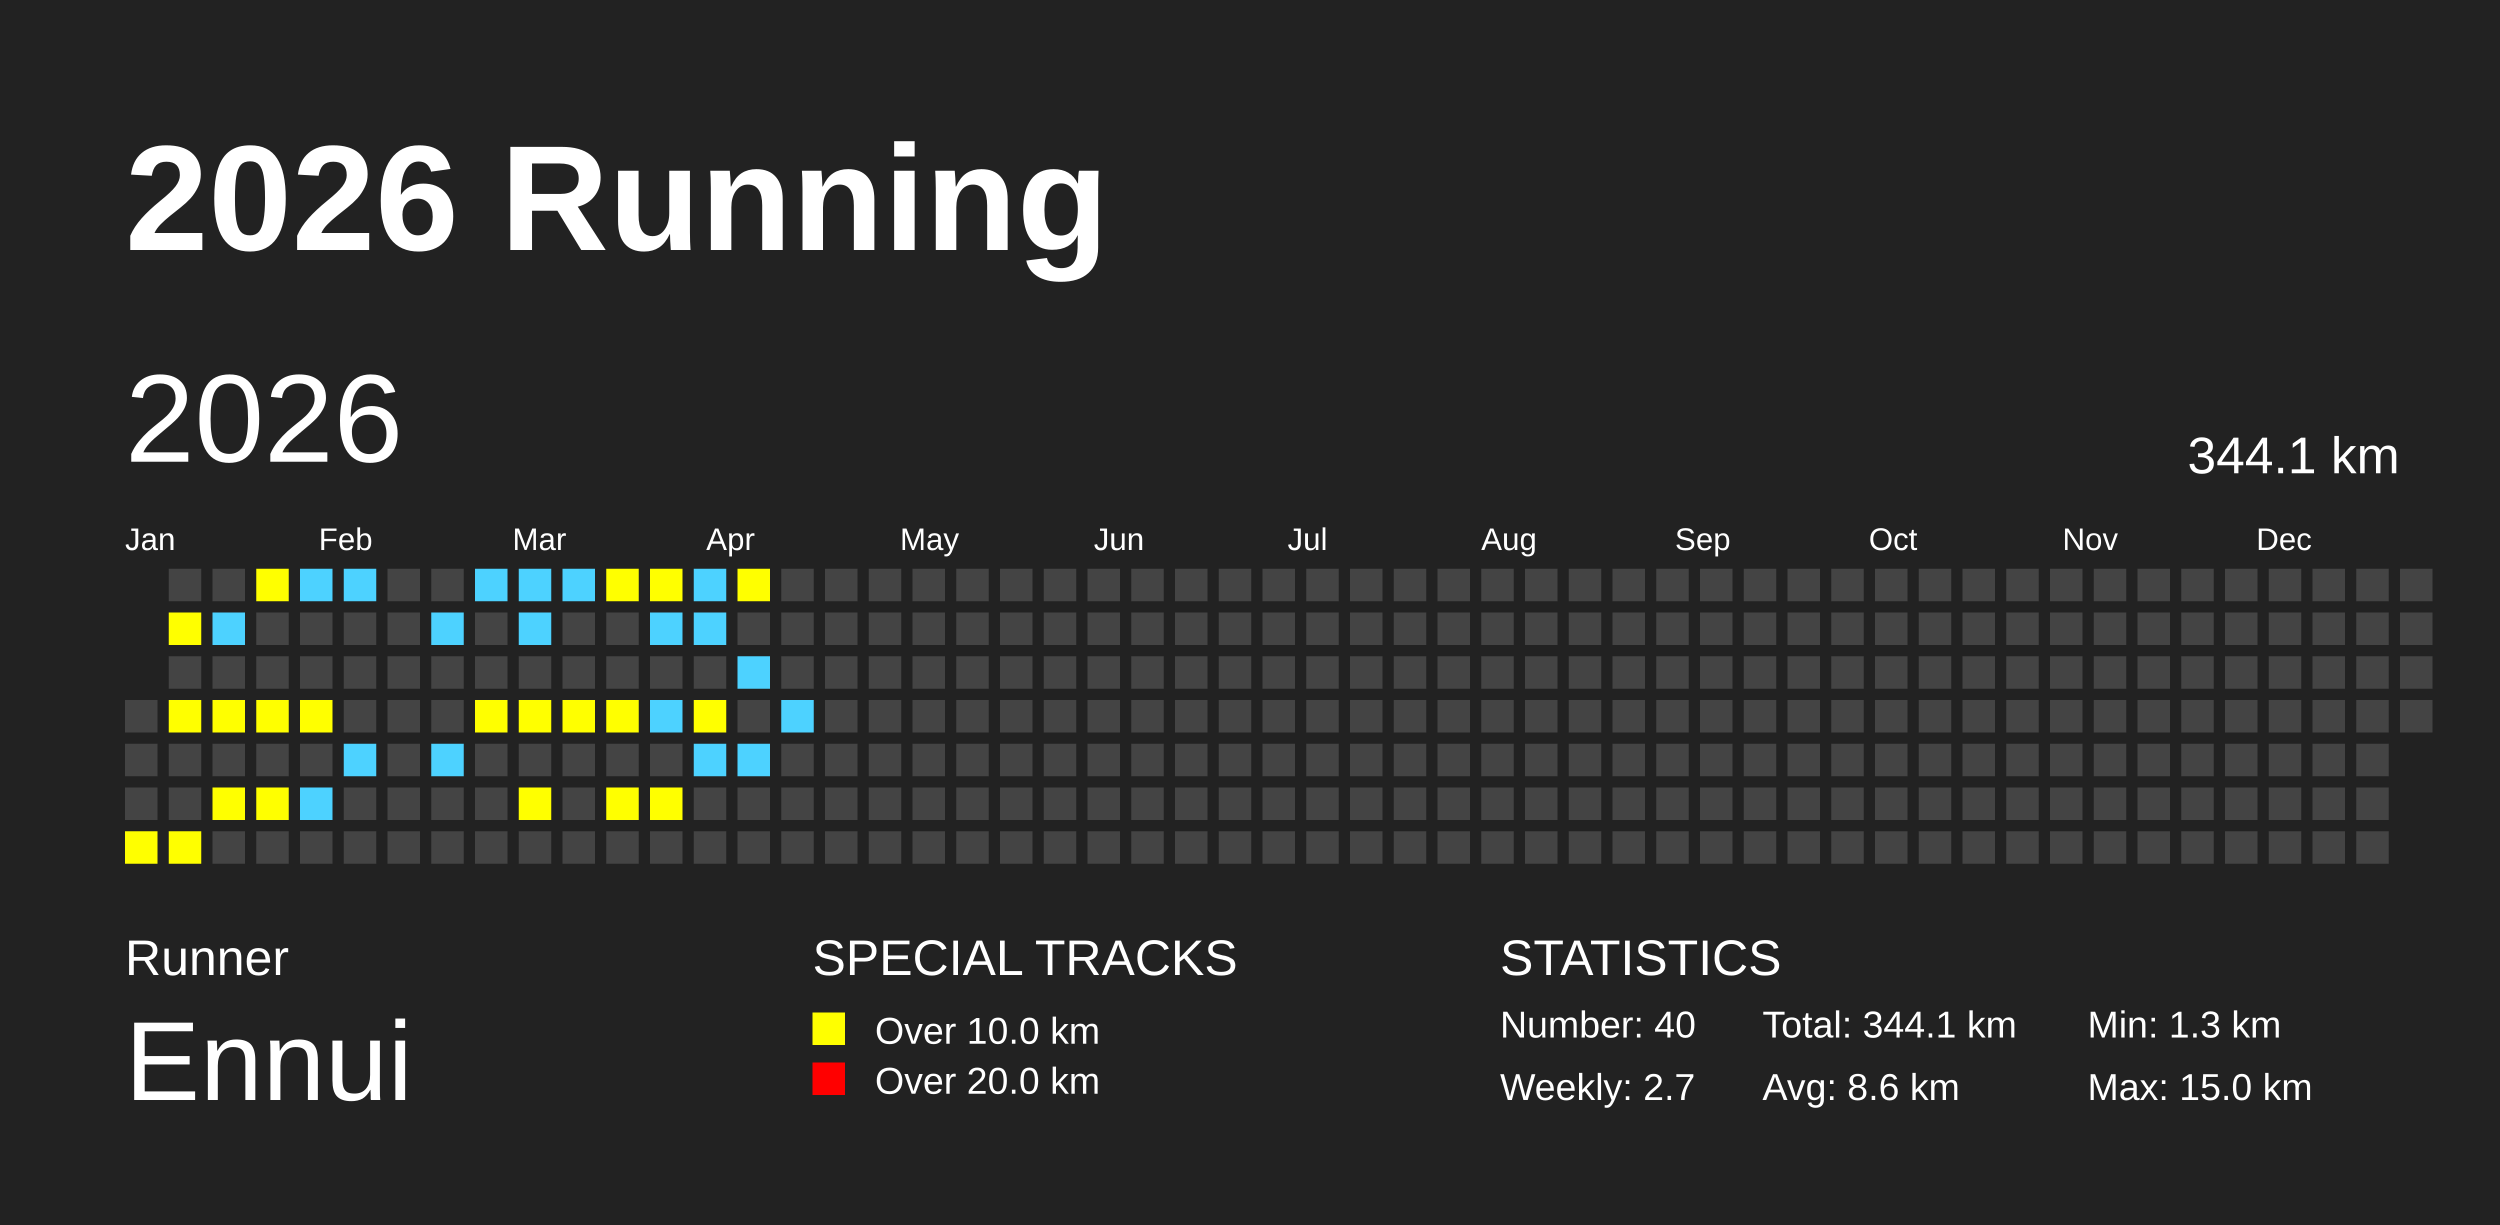
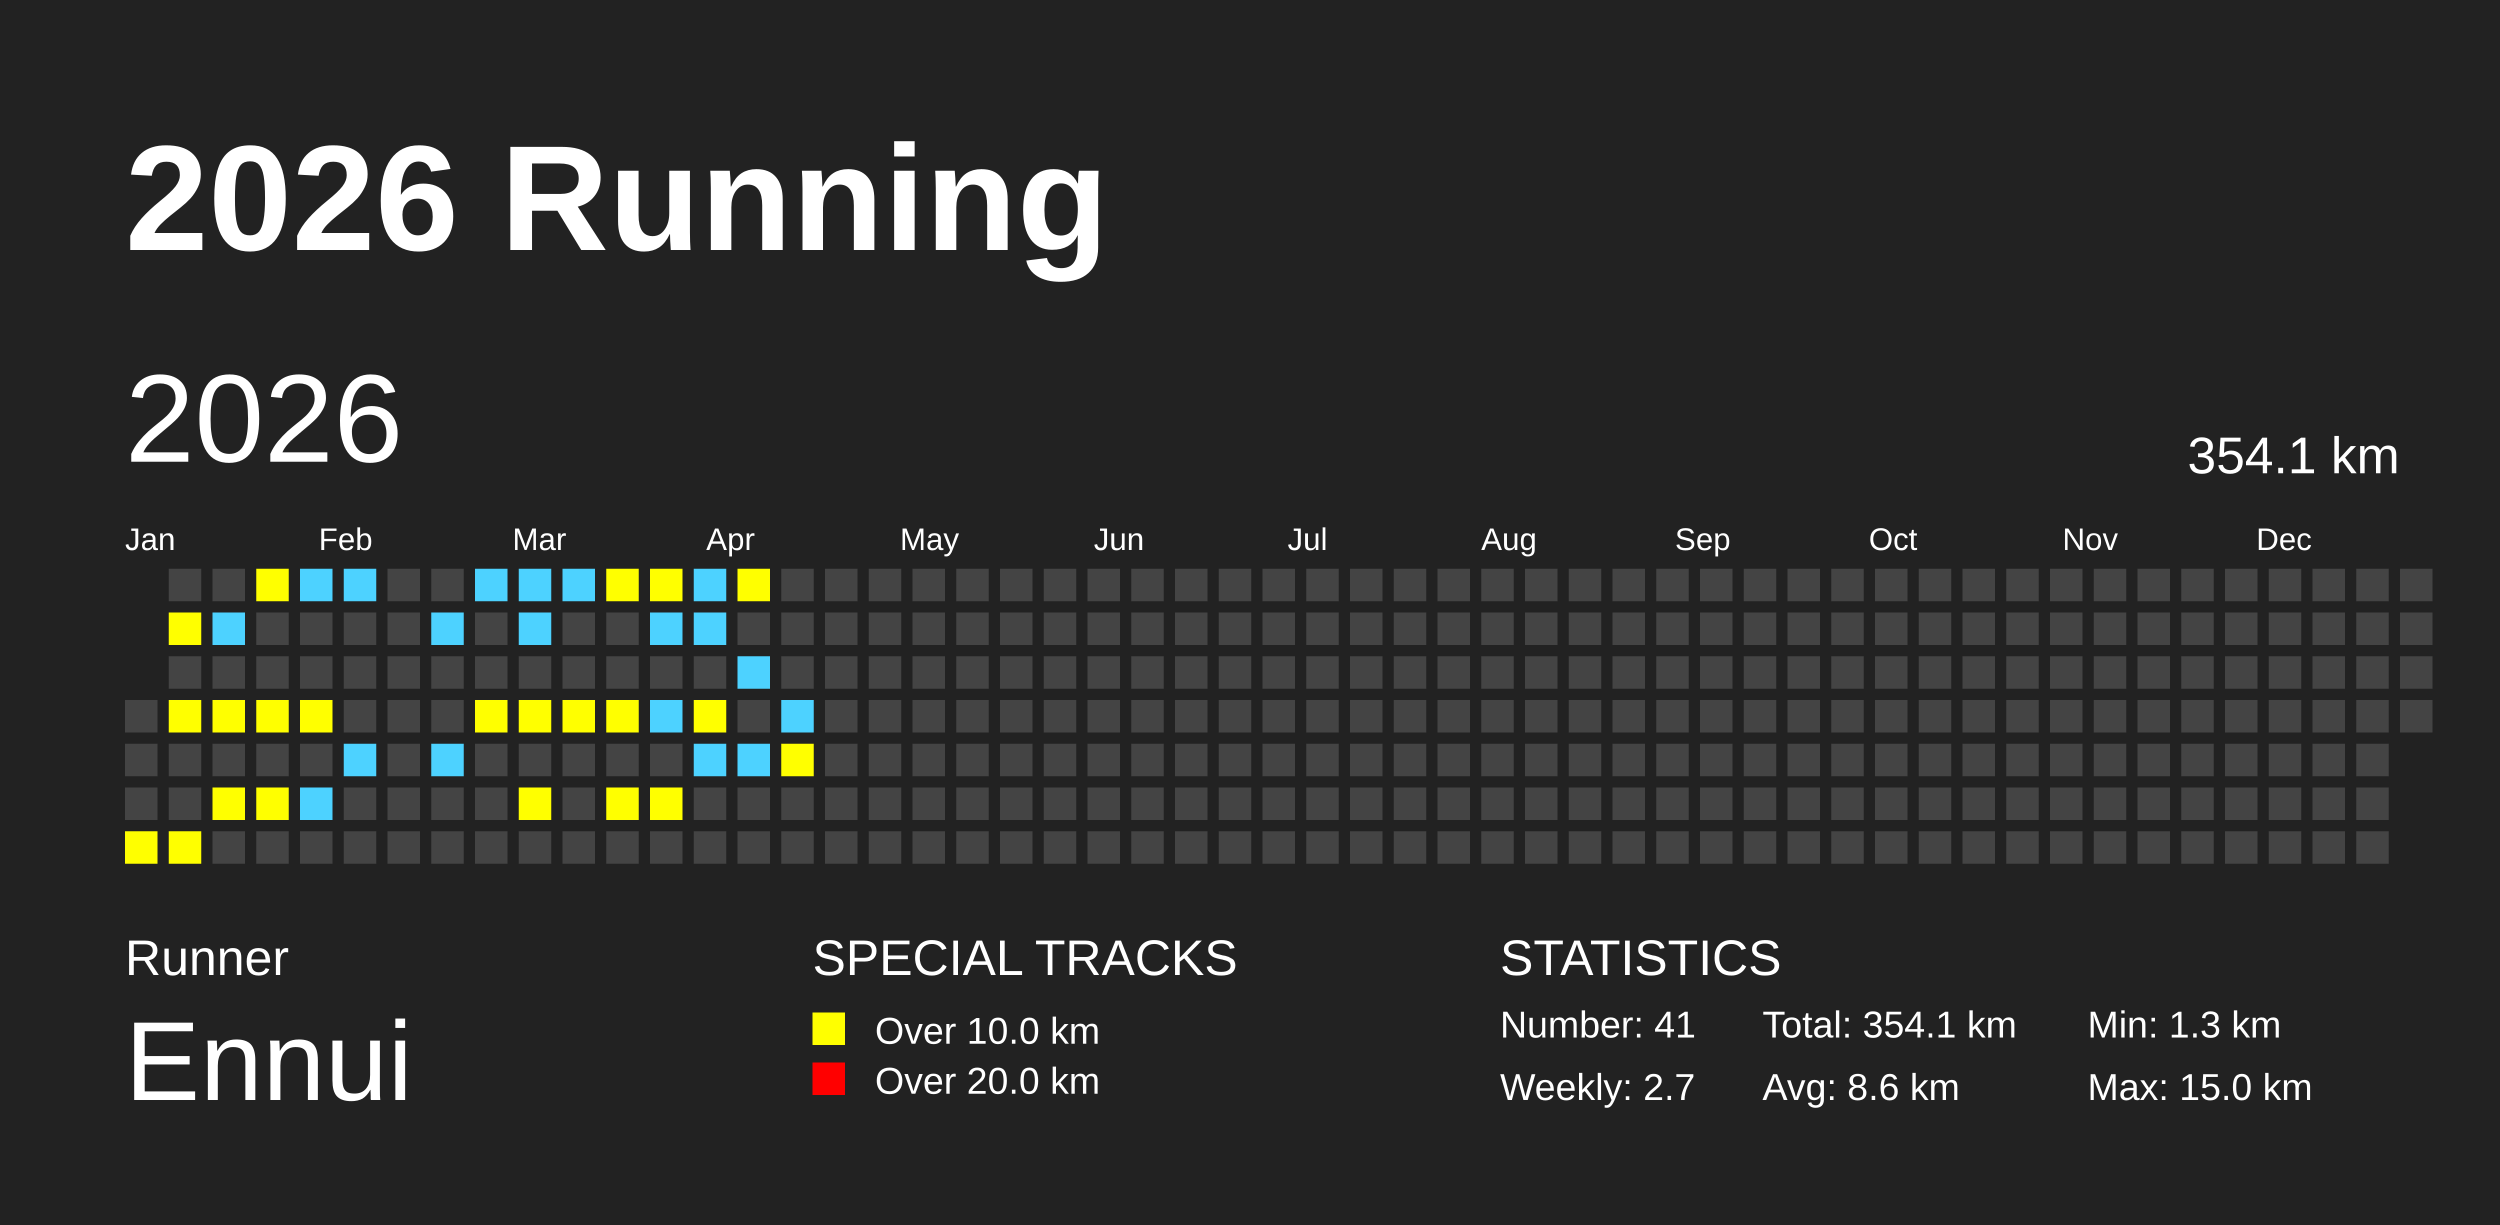
<svg xmlns="http://www.w3.org/2000/svg" baseProfile="full" height="98mm" version="1.1" viewBox="0,0,200,98" width="200mm">
  <defs />
  <rect fill="#222222" height="98" width="200" x="0" y="0" />
  <text fill="#FFFFFF" style="font-size:12px; font-family:Arial; font-weight:bold;" x="10" y="20">2026 Running</text>
  <text fill="#FFFFFF" style="font-size:4px; font-family:Arial" x="10" y="78">Runner</text>
  <text fill="#FFFFFF" style="font-size:9px; font-family:Arial" x="10" y="88">Ennui</text>
  <text fill="#FFFFFF" style="font-size:4px; font-family:Arial" x="65" y="78">SPECIAL TRACKS</text>
  <rect fill="yellow" height="2.6" width="2.6" x="65" y="81" />
  <text fill="#FFFFFF" style="font-size:3px; font-family:Arial" x="70" y="83.5">Over 10.0 km</text>
  <rect fill="red" height="2.6" width="2.6" x="65" y="85" />
  <text fill="#FFFFFF" style="font-size:3px; font-family:Arial" x="70" y="87.5">Over 20.0 km</text>
  <text fill="#FFFFFF" style="font-size:4px; font-family:Arial" x="120" y="78">STATISTICS</text>
-   <text fill="#FFFFFF" style="font-size:3px; font-family:Arial" x="120" y="83">Number: 40</text>
+   <text fill="#FFFFFF" style="font-size:3px; font-family:Arial" x="120" y="83">Number: 41</text>
  <text fill="#FFFFFF" style="font-size:3px; font-family:Arial" x="120" y="88">Weekly: 2.7</text>
-   <text fill="#FFFFFF" style="font-size:3px; font-family:Arial" x="141" y="83">Total: 344.1 km</text>
+   <text fill="#FFFFFF" style="font-size:3px; font-family:Arial" x="141" y="83">Total: 354.1 km</text>
  <text fill="#FFFFFF" style="font-size:3px; font-family:Arial" x="141" y="88">Avg: 8.6 km</text>
  <text fill="#FFFFFF" style="font-size:3px; font-family:Arial" x="167" y="83">Min: 1.3 km</text>
  <text fill="#FFFFFF" style="font-size:3px; font-family:Arial" x="167" y="88">Max: 15.0 km</text>
  <text dominant-baseline="hanging" fill="#FFFFFF" style="font-size:10.0px; font-family:Arial;" x="10" y="30">2026</text>
-   <text dominant-baseline="hanging" fill="#FFFFFF" style="font-size:4.125px; font-family:Arial;" x="175" y="35">344.1 km</text>
+   <text dominant-baseline="hanging" fill="#FFFFFF" style="font-size:4.125px; font-family:Arial;" x="175" y="35">354.1 km</text>
  <text fill="#FFFFFF" style="font-size:2.5px; font-family:Arial" x="10.0" y="44">Jan</text>
  <text fill="#FFFFFF" style="font-size:2.5px; font-family:Arial" x="25.5" y="44">Feb</text>
  <text fill="#FFFFFF" style="font-size:2.5px; font-family:Arial" x="41.0" y="44">Mar</text>
  <text fill="#FFFFFF" style="font-size:2.5px; font-family:Arial" x="56.5" y="44">Apr</text>
  <text fill="#FFFFFF" style="font-size:2.5px; font-family:Arial" x="72.0" y="44">May</text>
  <text fill="#FFFFFF" style="font-size:2.5px; font-family:Arial" x="87.5" y="44">Jun</text>
  <text fill="#FFFFFF" style="font-size:2.5px; font-family:Arial" x="103.0" y="44">Jul</text>
  <text fill="#FFFFFF" style="font-size:2.5px; font-family:Arial" x="118.5" y="44">Aug</text>
  <text fill="#FFFFFF" style="font-size:2.5px; font-family:Arial" x="134.0" y="44">Sep</text>
  <text fill="#FFFFFF" style="font-size:2.5px; font-family:Arial" x="149.5" y="44">Oct</text>
  <text fill="#FFFFFF" style="font-size:2.5px; font-family:Arial" x="165.0" y="44">Nov</text>
  <text fill="#FFFFFF" style="font-size:2.5px; font-family:Arial" x="180.5" y="44">Dec</text>
  <rect fill="#444444" height="2.6" width="2.6" x="10.0" y="56.0" />
  <rect fill="#444444" height="2.6" width="2.6" x="10.0" y="59.5" />
  <rect fill="#444444" height="2.6" width="2.6" x="10.0" y="63.0" />
  <rect fill="yellow" height="2.6" width="2.6" x="10.0" y="66.5" />
  <rect fill="#444444" height="2.6" width="2.6" x="13.5" y="45.5" />
  <rect fill="yellow" height="2.6" width="2.6" x="13.5" y="49.0" />
  <rect fill="#444444" height="2.6" width="2.6" x="13.5" y="52.5" />
  <rect fill="yellow" height="2.6" width="2.6" x="13.5" y="56.0" />
  <rect fill="#444444" height="2.6" width="2.6" x="13.5" y="59.5" />
  <rect fill="#444444" height="2.6" width="2.6" x="13.5" y="63.0" />
  <rect fill="yellow" height="2.6" width="2.6" x="13.5" y="66.5" />
  <rect fill="#444444" height="2.6" width="2.6" x="17.0" y="45.5" />
  <rect fill="#4DD2FF" height="2.6" width="2.6" x="17.0" y="49.0" />
  <rect fill="#444444" height="2.6" width="2.6" x="17.0" y="52.5" />
  <rect fill="yellow" height="2.6" width="2.6" x="17.0" y="56.0" />
  <rect fill="#444444" height="2.6" width="2.6" x="17.0" y="59.5" />
  <rect fill="yellow" height="2.6" width="2.6" x="17.0" y="63.0" />
  <rect fill="#444444" height="2.6" width="2.6" x="17.0" y="66.5" />
  <rect fill="yellow" height="2.6" width="2.6" x="20.5" y="45.5" />
  <rect fill="#444444" height="2.6" width="2.6" x="20.5" y="49.0" />
  <rect fill="#444444" height="2.6" width="2.6" x="20.5" y="52.5" />
  <rect fill="yellow" height="2.6" width="2.6" x="20.5" y="56.0" />
  <rect fill="#444444" height="2.6" width="2.6" x="20.5" y="59.5" />
  <rect fill="yellow" height="2.6" width="2.6" x="20.5" y="63.0" />
  <rect fill="#444444" height="2.6" width="2.6" x="20.5" y="66.5" />
  <rect fill="#4DD2FF" height="2.6" width="2.6" x="24.0" y="45.5" />
  <rect fill="#444444" height="2.6" width="2.6" x="24.0" y="49.0" />
  <rect fill="#444444" height="2.6" width="2.6" x="24.0" y="52.5" />
  <rect fill="yellow" height="2.6" width="2.6" x="24.0" y="56.0" />
  <rect fill="#444444" height="2.6" width="2.6" x="24.0" y="59.5" />
  <rect fill="#4DD2FF" height="2.6" width="2.6" x="24.0" y="63.0" />
  <rect fill="#444444" height="2.6" width="2.6" x="24.0" y="66.5" />
  <rect fill="#4DD2FF" height="2.6" width="2.6" x="27.5" y="45.5" />
  <rect fill="#444444" height="2.6" width="2.6" x="27.5" y="49.0" />
  <rect fill="#444444" height="2.6" width="2.6" x="27.5" y="52.5" />
  <rect fill="#444444" height="2.6" width="2.6" x="27.5" y="56.0" />
  <rect fill="#4DD2FF" height="2.6" width="2.6" x="27.5" y="59.5" />
  <rect fill="#444444" height="2.6" width="2.6" x="27.5" y="63.0" />
  <rect fill="#444444" height="2.6" width="2.6" x="27.5" y="66.5" />
  <rect fill="#444444" height="2.6" width="2.6" x="31.0" y="45.5" />
  <rect fill="#444444" height="2.6" width="2.6" x="31.0" y="49.0" />
  <rect fill="#444444" height="2.6" width="2.6" x="31.0" y="52.5" />
  <rect fill="#444444" height="2.6" width="2.6" x="31.0" y="56.0" />
  <rect fill="#444444" height="2.6" width="2.6" x="31.0" y="59.5" />
  <rect fill="#444444" height="2.6" width="2.6" x="31.0" y="63.0" />
  <rect fill="#444444" height="2.6" width="2.6" x="31.0" y="66.5" />
  <rect fill="#444444" height="2.6" width="2.6" x="34.5" y="45.5" />
  <rect fill="#4DD2FF" height="2.6" width="2.6" x="34.5" y="49.0" />
  <rect fill="#444444" height="2.6" width="2.6" x="34.5" y="52.5" />
  <rect fill="#444444" height="2.6" width="2.6" x="34.5" y="56.0" />
  <rect fill="#4DD2FF" height="2.6" width="2.6" x="34.5" y="59.5" />
  <rect fill="#444444" height="2.6" width="2.6" x="34.5" y="63.0" />
  <rect fill="#444444" height="2.6" width="2.6" x="34.5" y="66.5" />
  <rect fill="#4DD2FF" height="2.6" width="2.6" x="38.0" y="45.5" />
  <rect fill="#444444" height="2.6" width="2.6" x="38.0" y="49.0" />
  <rect fill="#444444" height="2.6" width="2.6" x="38.0" y="52.5" />
  <rect fill="yellow" height="2.6" width="2.6" x="38.0" y="56.0" />
  <rect fill="#444444" height="2.6" width="2.6" x="38.0" y="59.5" />
  <rect fill="#444444" height="2.6" width="2.6" x="38.0" y="63.0" />
  <rect fill="#444444" height="2.6" width="2.6" x="38.0" y="66.5" />
  <rect fill="#4DD2FF" height="2.6" width="2.6" x="41.5" y="45.5" />
  <rect fill="#4DD2FF" height="2.6" width="2.6" x="41.5" y="49.0" />
  <rect fill="#444444" height="2.6" width="2.6" x="41.5" y="52.5" />
  <rect fill="yellow" height="2.6" width="2.6" x="41.5" y="56.0" />
  <rect fill="#444444" height="2.6" width="2.6" x="41.5" y="59.5" />
  <rect fill="yellow" height="2.6" width="2.6" x="41.5" y="63.0" />
  <rect fill="#444444" height="2.6" width="2.6" x="41.5" y="66.5" />
  <rect fill="#4DD2FF" height="2.6" width="2.6" x="45.0" y="45.5" />
  <rect fill="#444444" height="2.6" width="2.6" x="45.0" y="49.0" />
  <rect fill="#444444" height="2.6" width="2.6" x="45.0" y="52.5" />
  <rect fill="yellow" height="2.6" width="2.6" x="45.0" y="56.0" />
  <rect fill="#444444" height="2.6" width="2.6" x="45.0" y="59.5" />
  <rect fill="#444444" height="2.6" width="2.6" x="45.0" y="63.0" />
  <rect fill="#444444" height="2.6" width="2.6" x="45.0" y="66.5" />
  <rect fill="yellow" height="2.6" width="2.6" x="48.5" y="45.5" />
  <rect fill="#444444" height="2.6" width="2.6" x="48.5" y="49.0" />
  <rect fill="#444444" height="2.6" width="2.6" x="48.5" y="52.5" />
  <rect fill="yellow" height="2.6" width="2.6" x="48.5" y="56.0" />
  <rect fill="#444444" height="2.6" width="2.6" x="48.5" y="59.5" />
  <rect fill="yellow" height="2.6" width="2.6" x="48.5" y="63.0" />
  <rect fill="#444444" height="2.6" width="2.6" x="48.5" y="66.5" />
  <rect fill="yellow" height="2.6" width="2.6" x="52.0" y="45.5" />
  <rect fill="#4DD2FF" height="2.6" width="2.6" x="52.0" y="49.0" />
  <rect fill="#444444" height="2.6" width="2.6" x="52.0" y="52.5" />
  <rect fill="#4DD2FF" height="2.6" width="2.6" x="52.0" y="56.0" />
  <rect fill="#444444" height="2.6" width="2.6" x="52.0" y="59.5" />
  <rect fill="yellow" height="2.6" width="2.6" x="52.0" y="63.0" />
  <rect fill="#444444" height="2.6" width="2.6" x="52.0" y="66.5" />
  <rect fill="#4DD2FF" height="2.6" width="2.6" x="55.5" y="45.5" />
  <rect fill="#4DD2FF" height="2.6" width="2.6" x="55.5" y="49.0" />
  <rect fill="#444444" height="2.6" width="2.6" x="55.5" y="52.5" />
  <rect fill="yellow" height="2.6" width="2.6" x="55.5" y="56.0" />
  <rect fill="#4DD2FF" height="2.6" width="2.6" x="55.5" y="59.5" />
  <rect fill="#444444" height="2.6" width="2.6" x="55.5" y="63.0" />
  <rect fill="#444444" height="2.6" width="2.6" x="55.5" y="66.5" />
  <rect fill="yellow" height="2.6" width="2.6" x="59.0" y="45.5" />
  <rect fill="#444444" height="2.6" width="2.6" x="59.0" y="49.0" />
  <rect fill="#4DD2FF" height="2.6" width="2.6" x="59.0" y="52.5" />
  <rect fill="#444444" height="2.6" width="2.6" x="59.0" y="56.0" />
  <rect fill="#4DD2FF" height="2.6" width="2.6" x="59.0" y="59.5" />
  <rect fill="#444444" height="2.6" width="2.6" x="59.0" y="63.0" />
  <rect fill="#444444" height="2.6" width="2.6" x="59.0" y="66.5" />
  <rect fill="#444444" height="2.6" width="2.6" x="62.5" y="45.5" />
  <rect fill="#444444" height="2.6" width="2.6" x="62.5" y="49.0" />
  <rect fill="#444444" height="2.6" width="2.6" x="62.5" y="52.5" />
  <rect fill="#4DD2FF" height="2.6" width="2.6" x="62.5" y="56.0" />
-   <rect fill="#444444" height="2.6" width="2.6" x="62.5" y="59.5" />
+   <rect fill="yellow" height="2.6" width="2.6" x="62.5" y="59.5" />
  <rect fill="#444444" height="2.6" width="2.6" x="62.5" y="63.0" />
  <rect fill="#444444" height="2.6" width="2.6" x="62.5" y="66.5" />
  <rect fill="#444444" height="2.6" width="2.6" x="66.0" y="45.5" />
  <rect fill="#444444" height="2.6" width="2.6" x="66.0" y="49.0" />
  <rect fill="#444444" height="2.6" width="2.6" x="66.0" y="52.5" />
  <rect fill="#444444" height="2.6" width="2.6" x="66.0" y="56.0" />
  <rect fill="#444444" height="2.6" width="2.6" x="66.0" y="59.5" />
  <rect fill="#444444" height="2.6" width="2.6" x="66.0" y="63.0" />
  <rect fill="#444444" height="2.6" width="2.6" x="66.0" y="66.5" />
  <rect fill="#444444" height="2.6" width="2.6" x="69.5" y="45.5" />
  <rect fill="#444444" height="2.6" width="2.6" x="69.5" y="49.0" />
  <rect fill="#444444" height="2.6" width="2.6" x="69.5" y="52.5" />
  <rect fill="#444444" height="2.6" width="2.6" x="69.5" y="56.0" />
  <rect fill="#444444" height="2.6" width="2.6" x="69.5" y="59.5" />
  <rect fill="#444444" height="2.6" width="2.6" x="69.5" y="63.0" />
  <rect fill="#444444" height="2.6" width="2.6" x="69.5" y="66.5" />
  <rect fill="#444444" height="2.6" width="2.6" x="73.0" y="45.5" />
  <rect fill="#444444" height="2.6" width="2.6" x="73.0" y="49.0" />
  <rect fill="#444444" height="2.6" width="2.6" x="73.0" y="52.5" />
  <rect fill="#444444" height="2.6" width="2.6" x="73.0" y="56.0" />
  <rect fill="#444444" height="2.6" width="2.6" x="73.0" y="59.5" />
  <rect fill="#444444" height="2.6" width="2.6" x="73.0" y="63.0" />
  <rect fill="#444444" height="2.6" width="2.6" x="73.0" y="66.5" />
  <rect fill="#444444" height="2.6" width="2.6" x="76.5" y="45.5" />
  <rect fill="#444444" height="2.6" width="2.6" x="76.5" y="49.0" />
  <rect fill="#444444" height="2.6" width="2.6" x="76.5" y="52.5" />
  <rect fill="#444444" height="2.6" width="2.6" x="76.5" y="56.0" />
  <rect fill="#444444" height="2.6" width="2.6" x="76.5" y="59.5" />
  <rect fill="#444444" height="2.6" width="2.6" x="76.5" y="63.0" />
  <rect fill="#444444" height="2.6" width="2.6" x="76.5" y="66.5" />
  <rect fill="#444444" height="2.6" width="2.6" x="80.0" y="45.5" />
  <rect fill="#444444" height="2.6" width="2.6" x="80.0" y="49.0" />
  <rect fill="#444444" height="2.6" width="2.6" x="80.0" y="52.5" />
  <rect fill="#444444" height="2.6" width="2.6" x="80.0" y="56.0" />
  <rect fill="#444444" height="2.6" width="2.6" x="80.0" y="59.5" />
  <rect fill="#444444" height="2.6" width="2.6" x="80.0" y="63.0" />
  <rect fill="#444444" height="2.6" width="2.6" x="80.0" y="66.5" />
  <rect fill="#444444" height="2.6" width="2.6" x="83.5" y="45.5" />
  <rect fill="#444444" height="2.6" width="2.6" x="83.5" y="49.0" />
  <rect fill="#444444" height="2.6" width="2.6" x="83.5" y="52.5" />
  <rect fill="#444444" height="2.6" width="2.6" x="83.5" y="56.0" />
  <rect fill="#444444" height="2.6" width="2.6" x="83.5" y="59.5" />
  <rect fill="#444444" height="2.6" width="2.6" x="83.5" y="63.0" />
  <rect fill="#444444" height="2.6" width="2.6" x="83.5" y="66.5" />
  <rect fill="#444444" height="2.6" width="2.6" x="87.0" y="45.5" />
  <rect fill="#444444" height="2.6" width="2.6" x="87.0" y="49.0" />
  <rect fill="#444444" height="2.6" width="2.6" x="87.0" y="52.5" />
  <rect fill="#444444" height="2.6" width="2.6" x="87.0" y="56.0" />
  <rect fill="#444444" height="2.6" width="2.6" x="87.0" y="59.5" />
  <rect fill="#444444" height="2.6" width="2.6" x="87.0" y="63.0" />
  <rect fill="#444444" height="2.6" width="2.6" x="87.0" y="66.5" />
  <rect fill="#444444" height="2.6" width="2.6" x="90.5" y="45.5" />
  <rect fill="#444444" height="2.6" width="2.6" x="90.5" y="49.0" />
  <rect fill="#444444" height="2.6" width="2.6" x="90.5" y="52.5" />
  <rect fill="#444444" height="2.6" width="2.6" x="90.5" y="56.0" />
  <rect fill="#444444" height="2.6" width="2.6" x="90.5" y="59.5" />
  <rect fill="#444444" height="2.6" width="2.6" x="90.5" y="63.0" />
  <rect fill="#444444" height="2.6" width="2.6" x="90.5" y="66.5" />
  <rect fill="#444444" height="2.6" width="2.6" x="94.0" y="45.5" />
  <rect fill="#444444" height="2.6" width="2.6" x="94.0" y="49.0" />
  <rect fill="#444444" height="2.6" width="2.6" x="94.0" y="52.5" />
  <rect fill="#444444" height="2.6" width="2.6" x="94.0" y="56.0" />
  <rect fill="#444444" height="2.6" width="2.6" x="94.0" y="59.5" />
  <rect fill="#444444" height="2.6" width="2.6" x="94.0" y="63.0" />
  <rect fill="#444444" height="2.6" width="2.6" x="94.0" y="66.5" />
  <rect fill="#444444" height="2.6" width="2.6" x="97.5" y="45.5" />
  <rect fill="#444444" height="2.6" width="2.6" x="97.5" y="49.0" />
  <rect fill="#444444" height="2.6" width="2.6" x="97.5" y="52.5" />
  <rect fill="#444444" height="2.6" width="2.6" x="97.5" y="56.0" />
  <rect fill="#444444" height="2.6" width="2.6" x="97.5" y="59.5" />
  <rect fill="#444444" height="2.6" width="2.6" x="97.5" y="63.0" />
  <rect fill="#444444" height="2.6" width="2.6" x="97.5" y="66.5" />
  <rect fill="#444444" height="2.6" width="2.6" x="101.0" y="45.5" />
  <rect fill="#444444" height="2.6" width="2.6" x="101.0" y="49.0" />
  <rect fill="#444444" height="2.6" width="2.6" x="101.0" y="52.5" />
  <rect fill="#444444" height="2.6" width="2.6" x="101.0" y="56.0" />
  <rect fill="#444444" height="2.6" width="2.6" x="101.0" y="59.5" />
  <rect fill="#444444" height="2.6" width="2.6" x="101.0" y="63.0" />
  <rect fill="#444444" height="2.6" width="2.6" x="101.0" y="66.5" />
  <rect fill="#444444" height="2.6" width="2.6" x="104.5" y="45.5" />
  <rect fill="#444444" height="2.6" width="2.6" x="104.5" y="49.0" />
  <rect fill="#444444" height="2.6" width="2.6" x="104.5" y="52.5" />
  <rect fill="#444444" height="2.6" width="2.6" x="104.5" y="56.0" />
  <rect fill="#444444" height="2.6" width="2.6" x="104.5" y="59.5" />
  <rect fill="#444444" height="2.6" width="2.6" x="104.5" y="63.0" />
  <rect fill="#444444" height="2.6" width="2.6" x="104.5" y="66.5" />
  <rect fill="#444444" height="2.6" width="2.6" x="108.0" y="45.5" />
  <rect fill="#444444" height="2.6" width="2.6" x="108.0" y="49.0" />
  <rect fill="#444444" height="2.6" width="2.6" x="108.0" y="52.5" />
  <rect fill="#444444" height="2.6" width="2.6" x="108.0" y="56.0" />
  <rect fill="#444444" height="2.6" width="2.6" x="108.0" y="59.5" />
  <rect fill="#444444" height="2.6" width="2.6" x="108.0" y="63.0" />
  <rect fill="#444444" height="2.6" width="2.6" x="108.0" y="66.5" />
  <rect fill="#444444" height="2.6" width="2.6" x="111.5" y="45.5" />
  <rect fill="#444444" height="2.6" width="2.6" x="111.5" y="49.0" />
  <rect fill="#444444" height="2.6" width="2.6" x="111.5" y="52.5" />
  <rect fill="#444444" height="2.6" width="2.6" x="111.5" y="56.0" />
  <rect fill="#444444" height="2.6" width="2.6" x="111.5" y="59.5" />
  <rect fill="#444444" height="2.6" width="2.6" x="111.5" y="63.0" />
  <rect fill="#444444" height="2.6" width="2.6" x="111.5" y="66.5" />
  <rect fill="#444444" height="2.6" width="2.6" x="115.0" y="45.5" />
  <rect fill="#444444" height="2.6" width="2.6" x="115.0" y="49.0" />
  <rect fill="#444444" height="2.6" width="2.6" x="115.0" y="52.5" />
  <rect fill="#444444" height="2.6" width="2.6" x="115.0" y="56.0" />
  <rect fill="#444444" height="2.6" width="2.6" x="115.0" y="59.5" />
  <rect fill="#444444" height="2.6" width="2.6" x="115.0" y="63.0" />
  <rect fill="#444444" height="2.6" width="2.6" x="115.0" y="66.5" />
  <rect fill="#444444" height="2.6" width="2.6" x="118.5" y="45.5" />
  <rect fill="#444444" height="2.6" width="2.6" x="118.5" y="49.0" />
  <rect fill="#444444" height="2.6" width="2.6" x="118.5" y="52.5" />
  <rect fill="#444444" height="2.6" width="2.6" x="118.5" y="56.0" />
  <rect fill="#444444" height="2.6" width="2.6" x="118.5" y="59.5" />
  <rect fill="#444444" height="2.6" width="2.6" x="118.5" y="63.0" />
  <rect fill="#444444" height="2.6" width="2.6" x="118.5" y="66.5" />
  <rect fill="#444444" height="2.6" width="2.6" x="122.0" y="45.5" />
  <rect fill="#444444" height="2.6" width="2.6" x="122.0" y="49.0" />
  <rect fill="#444444" height="2.6" width="2.6" x="122.0" y="52.5" />
  <rect fill="#444444" height="2.6" width="2.6" x="122.0" y="56.0" />
  <rect fill="#444444" height="2.6" width="2.6" x="122.0" y="59.5" />
  <rect fill="#444444" height="2.6" width="2.6" x="122.0" y="63.0" />
  <rect fill="#444444" height="2.6" width="2.6" x="122.0" y="66.5" />
  <rect fill="#444444" height="2.6" width="2.6" x="125.5" y="45.5" />
  <rect fill="#444444" height="2.6" width="2.6" x="125.5" y="49.0" />
  <rect fill="#444444" height="2.6" width="2.6" x="125.5" y="52.5" />
  <rect fill="#444444" height="2.6" width="2.6" x="125.5" y="56.0" />
  <rect fill="#444444" height="2.6" width="2.6" x="125.5" y="59.5" />
  <rect fill="#444444" height="2.6" width="2.6" x="125.5" y="63.0" />
  <rect fill="#444444" height="2.6" width="2.6" x="125.5" y="66.5" />
  <rect fill="#444444" height="2.6" width="2.6" x="129.0" y="45.5" />
  <rect fill="#444444" height="2.6" width="2.6" x="129.0" y="49.0" />
  <rect fill="#444444" height="2.6" width="2.6" x="129.0" y="52.5" />
  <rect fill="#444444" height="2.6" width="2.6" x="129.0" y="56.0" />
  <rect fill="#444444" height="2.6" width="2.6" x="129.0" y="59.5" />
  <rect fill="#444444" height="2.6" width="2.6" x="129.0" y="63.0" />
  <rect fill="#444444" height="2.6" width="2.6" x="129.0" y="66.5" />
  <rect fill="#444444" height="2.6" width="2.6" x="132.5" y="45.5" />
  <rect fill="#444444" height="2.6" width="2.6" x="132.5" y="49.0" />
  <rect fill="#444444" height="2.6" width="2.6" x="132.5" y="52.5" />
  <rect fill="#444444" height="2.6" width="2.6" x="132.5" y="56.0" />
  <rect fill="#444444" height="2.6" width="2.6" x="132.5" y="59.5" />
  <rect fill="#444444" height="2.6" width="2.6" x="132.5" y="63.0" />
  <rect fill="#444444" height="2.6" width="2.6" x="132.5" y="66.5" />
  <rect fill="#444444" height="2.6" width="2.6" x="136.0" y="45.5" />
  <rect fill="#444444" height="2.6" width="2.6" x="136.0" y="49.0" />
  <rect fill="#444444" height="2.6" width="2.6" x="136.0" y="52.5" />
  <rect fill="#444444" height="2.6" width="2.6" x="136.0" y="56.0" />
  <rect fill="#444444" height="2.6" width="2.6" x="136.0" y="59.5" />
  <rect fill="#444444" height="2.6" width="2.6" x="136.0" y="63.0" />
  <rect fill="#444444" height="2.6" width="2.6" x="136.0" y="66.5" />
  <rect fill="#444444" height="2.6" width="2.6" x="139.5" y="45.5" />
  <rect fill="#444444" height="2.6" width="2.6" x="139.5" y="49.0" />
  <rect fill="#444444" height="2.6" width="2.6" x="139.5" y="52.5" />
  <rect fill="#444444" height="2.6" width="2.6" x="139.5" y="56.0" />
  <rect fill="#444444" height="2.6" width="2.6" x="139.5" y="59.5" />
  <rect fill="#444444" height="2.6" width="2.6" x="139.5" y="63.0" />
  <rect fill="#444444" height="2.6" width="2.6" x="139.5" y="66.5" />
  <rect fill="#444444" height="2.6" width="2.6" x="143.0" y="45.5" />
  <rect fill="#444444" height="2.6" width="2.6" x="143.0" y="49.0" />
  <rect fill="#444444" height="2.6" width="2.6" x="143.0" y="52.5" />
  <rect fill="#444444" height="2.6" width="2.6" x="143.0" y="56.0" />
  <rect fill="#444444" height="2.6" width="2.6" x="143.0" y="59.5" />
  <rect fill="#444444" height="2.6" width="2.6" x="143.0" y="63.0" />
  <rect fill="#444444" height="2.6" width="2.6" x="143.0" y="66.5" />
  <rect fill="#444444" height="2.6" width="2.6" x="146.5" y="45.5" />
  <rect fill="#444444" height="2.6" width="2.6" x="146.5" y="49.0" />
  <rect fill="#444444" height="2.6" width="2.6" x="146.5" y="52.5" />
  <rect fill="#444444" height="2.6" width="2.6" x="146.5" y="56.0" />
  <rect fill="#444444" height="2.6" width="2.6" x="146.5" y="59.5" />
  <rect fill="#444444" height="2.6" width="2.6" x="146.5" y="63.0" />
  <rect fill="#444444" height="2.6" width="2.6" x="146.5" y="66.5" />
  <rect fill="#444444" height="2.6" width="2.6" x="150.0" y="45.5" />
  <rect fill="#444444" height="2.6" width="2.6" x="150.0" y="49.0" />
  <rect fill="#444444" height="2.6" width="2.6" x="150.0" y="52.5" />
  <rect fill="#444444" height="2.6" width="2.6" x="150.0" y="56.0" />
  <rect fill="#444444" height="2.6" width="2.6" x="150.0" y="59.5" />
  <rect fill="#444444" height="2.6" width="2.6" x="150.0" y="63.0" />
  <rect fill="#444444" height="2.6" width="2.6" x="150.0" y="66.5" />
  <rect fill="#444444" height="2.6" width="2.6" x="153.5" y="45.5" />
  <rect fill="#444444" height="2.6" width="2.6" x="153.5" y="49.0" />
  <rect fill="#444444" height="2.6" width="2.6" x="153.5" y="52.5" />
  <rect fill="#444444" height="2.6" width="2.6" x="153.5" y="56.0" />
  <rect fill="#444444" height="2.6" width="2.6" x="153.5" y="59.5" />
  <rect fill="#444444" height="2.6" width="2.6" x="153.5" y="63.0" />
  <rect fill="#444444" height="2.6" width="2.6" x="153.5" y="66.5" />
  <rect fill="#444444" height="2.6" width="2.6" x="157.0" y="45.5" />
  <rect fill="#444444" height="2.6" width="2.6" x="157.0" y="49.0" />
  <rect fill="#444444" height="2.6" width="2.6" x="157.0" y="52.5" />
  <rect fill="#444444" height="2.6" width="2.6" x="157.0" y="56.0" />
  <rect fill="#444444" height="2.6" width="2.6" x="157.0" y="59.5" />
  <rect fill="#444444" height="2.6" width="2.6" x="157.0" y="63.0" />
  <rect fill="#444444" height="2.6" width="2.6" x="157.0" y="66.5" />
  <rect fill="#444444" height="2.6" width="2.6" x="160.5" y="45.5" />
  <rect fill="#444444" height="2.6" width="2.6" x="160.5" y="49.0" />
  <rect fill="#444444" height="2.6" width="2.6" x="160.5" y="52.5" />
  <rect fill="#444444" height="2.6" width="2.6" x="160.5" y="56.0" />
  <rect fill="#444444" height="2.6" width="2.6" x="160.5" y="59.5" />
  <rect fill="#444444" height="2.6" width="2.6" x="160.5" y="63.0" />
  <rect fill="#444444" height="2.6" width="2.6" x="160.5" y="66.5" />
  <rect fill="#444444" height="2.6" width="2.6" x="164.0" y="45.5" />
  <rect fill="#444444" height="2.6" width="2.6" x="164.0" y="49.0" />
  <rect fill="#444444" height="2.6" width="2.6" x="164.0" y="52.5" />
  <rect fill="#444444" height="2.6" width="2.6" x="164.0" y="56.0" />
  <rect fill="#444444" height="2.6" width="2.6" x="164.0" y="59.5" />
  <rect fill="#444444" height="2.6" width="2.6" x="164.0" y="63.0" />
  <rect fill="#444444" height="2.6" width="2.6" x="164.0" y="66.5" />
  <rect fill="#444444" height="2.6" width="2.6" x="167.5" y="45.5" />
  <rect fill="#444444" height="2.6" width="2.6" x="167.5" y="49.0" />
  <rect fill="#444444" height="2.6" width="2.6" x="167.5" y="52.5" />
  <rect fill="#444444" height="2.6" width="2.6" x="167.5" y="56.0" />
  <rect fill="#444444" height="2.6" width="2.6" x="167.5" y="59.5" />
  <rect fill="#444444" height="2.6" width="2.6" x="167.5" y="63.0" />
  <rect fill="#444444" height="2.6" width="2.6" x="167.5" y="66.5" />
  <rect fill="#444444" height="2.6" width="2.6" x="171.0" y="45.5" />
  <rect fill="#444444" height="2.6" width="2.6" x="171.0" y="49.0" />
  <rect fill="#444444" height="2.6" width="2.6" x="171.0" y="52.5" />
  <rect fill="#444444" height="2.6" width="2.6" x="171.0" y="56.0" />
  <rect fill="#444444" height="2.6" width="2.6" x="171.0" y="59.5" />
  <rect fill="#444444" height="2.6" width="2.6" x="171.0" y="63.0" />
  <rect fill="#444444" height="2.6" width="2.6" x="171.0" y="66.5" />
  <rect fill="#444444" height="2.6" width="2.6" x="174.5" y="45.5" />
  <rect fill="#444444" height="2.6" width="2.6" x="174.5" y="49.0" />
  <rect fill="#444444" height="2.6" width="2.6" x="174.5" y="52.5" />
  <rect fill="#444444" height="2.6" width="2.6" x="174.5" y="56.0" />
  <rect fill="#444444" height="2.6" width="2.6" x="174.5" y="59.5" />
  <rect fill="#444444" height="2.6" width="2.6" x="174.5" y="63.0" />
  <rect fill="#444444" height="2.6" width="2.6" x="174.5" y="66.5" />
  <rect fill="#444444" height="2.6" width="2.6" x="178.0" y="45.5" />
  <rect fill="#444444" height="2.6" width="2.6" x="178.0" y="49.0" />
  <rect fill="#444444" height="2.6" width="2.6" x="178.0" y="52.5" />
  <rect fill="#444444" height="2.6" width="2.6" x="178.0" y="56.0" />
  <rect fill="#444444" height="2.6" width="2.6" x="178.0" y="59.5" />
  <rect fill="#444444" height="2.6" width="2.6" x="178.0" y="63.0" />
  <rect fill="#444444" height="2.6" width="2.6" x="178.0" y="66.5" />
  <rect fill="#444444" height="2.6" width="2.6" x="181.5" y="45.5" />
  <rect fill="#444444" height="2.6" width="2.6" x="181.5" y="49.0" />
  <rect fill="#444444" height="2.6" width="2.6" x="181.5" y="52.5" />
  <rect fill="#444444" height="2.6" width="2.6" x="181.5" y="56.0" />
  <rect fill="#444444" height="2.6" width="2.6" x="181.5" y="59.5" />
  <rect fill="#444444" height="2.6" width="2.6" x="181.5" y="63.0" />
  <rect fill="#444444" height="2.6" width="2.6" x="181.5" y="66.5" />
  <rect fill="#444444" height="2.6" width="2.6" x="185.0" y="45.5" />
  <rect fill="#444444" height="2.6" width="2.6" x="185.0" y="49.0" />
  <rect fill="#444444" height="2.6" width="2.6" x="185.0" y="52.5" />
  <rect fill="#444444" height="2.6" width="2.6" x="185.0" y="56.0" />
  <rect fill="#444444" height="2.6" width="2.6" x="185.0" y="59.5" />
  <rect fill="#444444" height="2.6" width="2.6" x="185.0" y="63.0" />
  <rect fill="#444444" height="2.6" width="2.6" x="185.0" y="66.5" />
  <rect fill="#444444" height="2.6" width="2.6" x="188.5" y="45.5" />
  <rect fill="#444444" height="2.6" width="2.6" x="188.5" y="49.0" />
  <rect fill="#444444" height="2.6" width="2.6" x="188.5" y="52.5" />
  <rect fill="#444444" height="2.6" width="2.6" x="188.5" y="56.0" />
  <rect fill="#444444" height="2.6" width="2.6" x="188.5" y="59.5" />
  <rect fill="#444444" height="2.6" width="2.6" x="188.5" y="63.0" />
  <rect fill="#444444" height="2.6" width="2.6" x="188.5" y="66.5" />
  <rect fill="#444444" height="2.6" width="2.6" x="192.0" y="45.5" />
  <rect fill="#444444" height="2.6" width="2.6" x="192.0" y="49.0" />
  <rect fill="#444444" height="2.6" width="2.6" x="192.0" y="52.5" />
  <rect fill="#444444" height="2.6" width="2.6" x="192.0" y="56.0" />
</svg>
